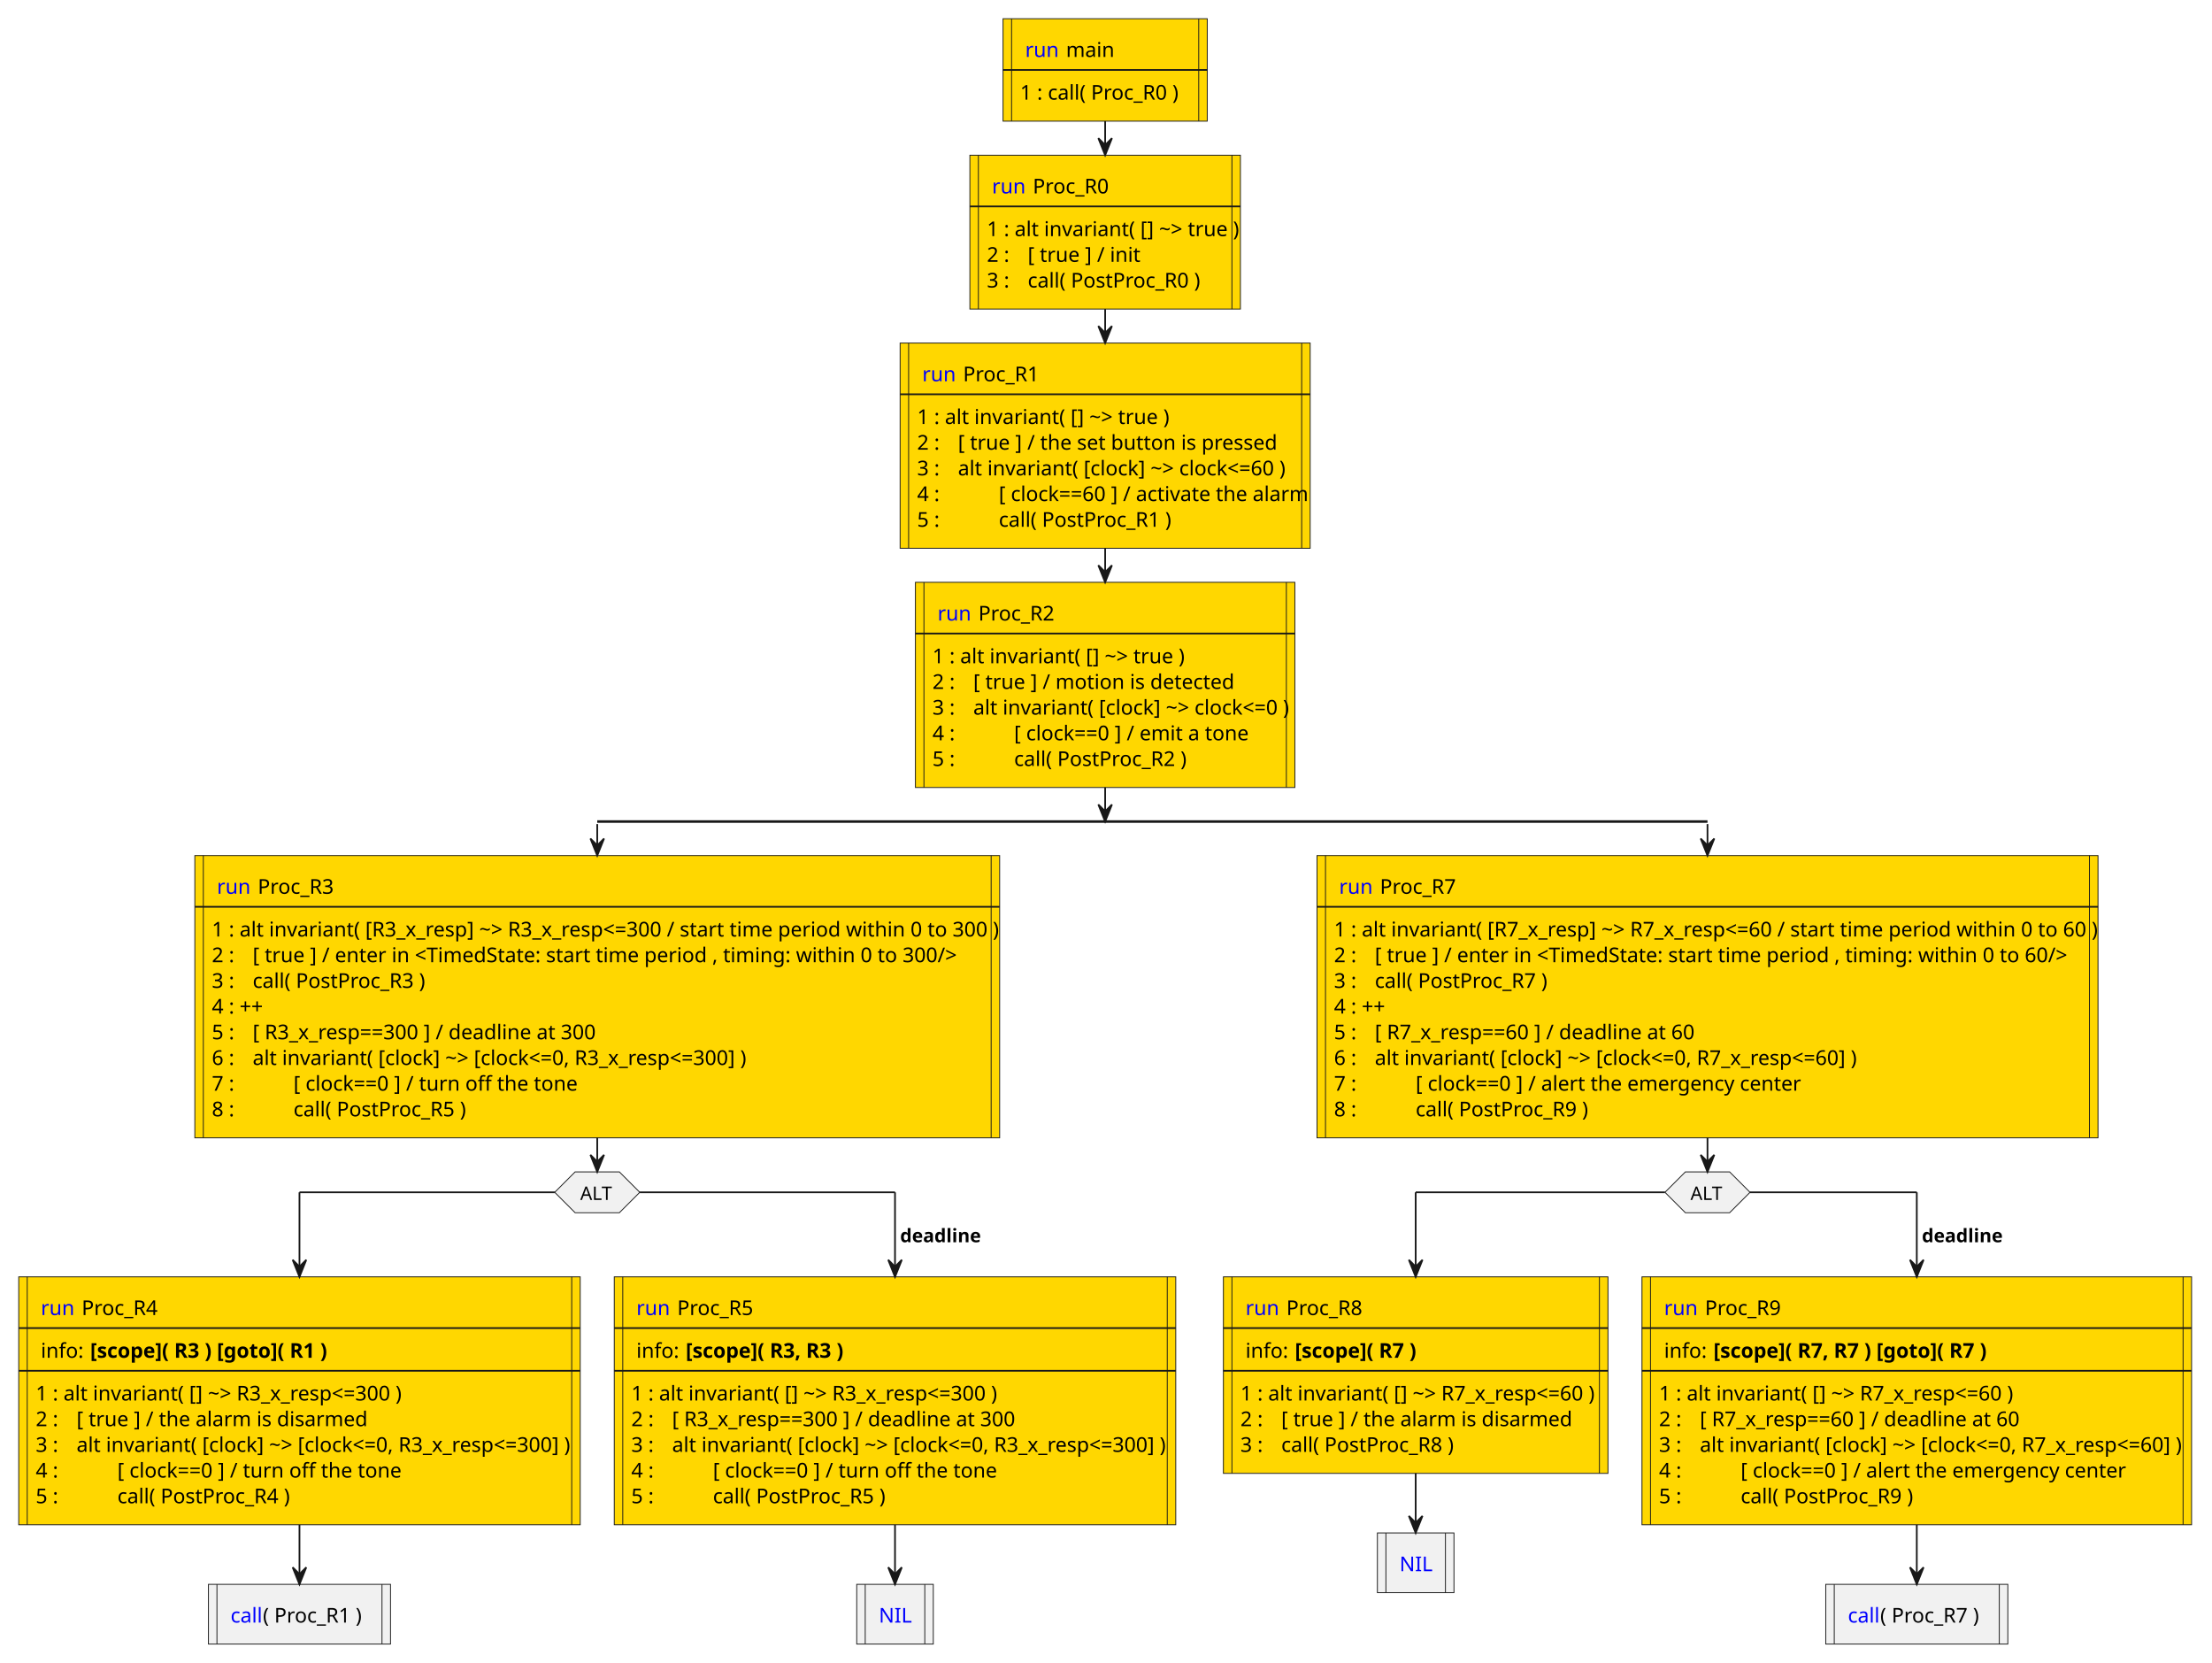
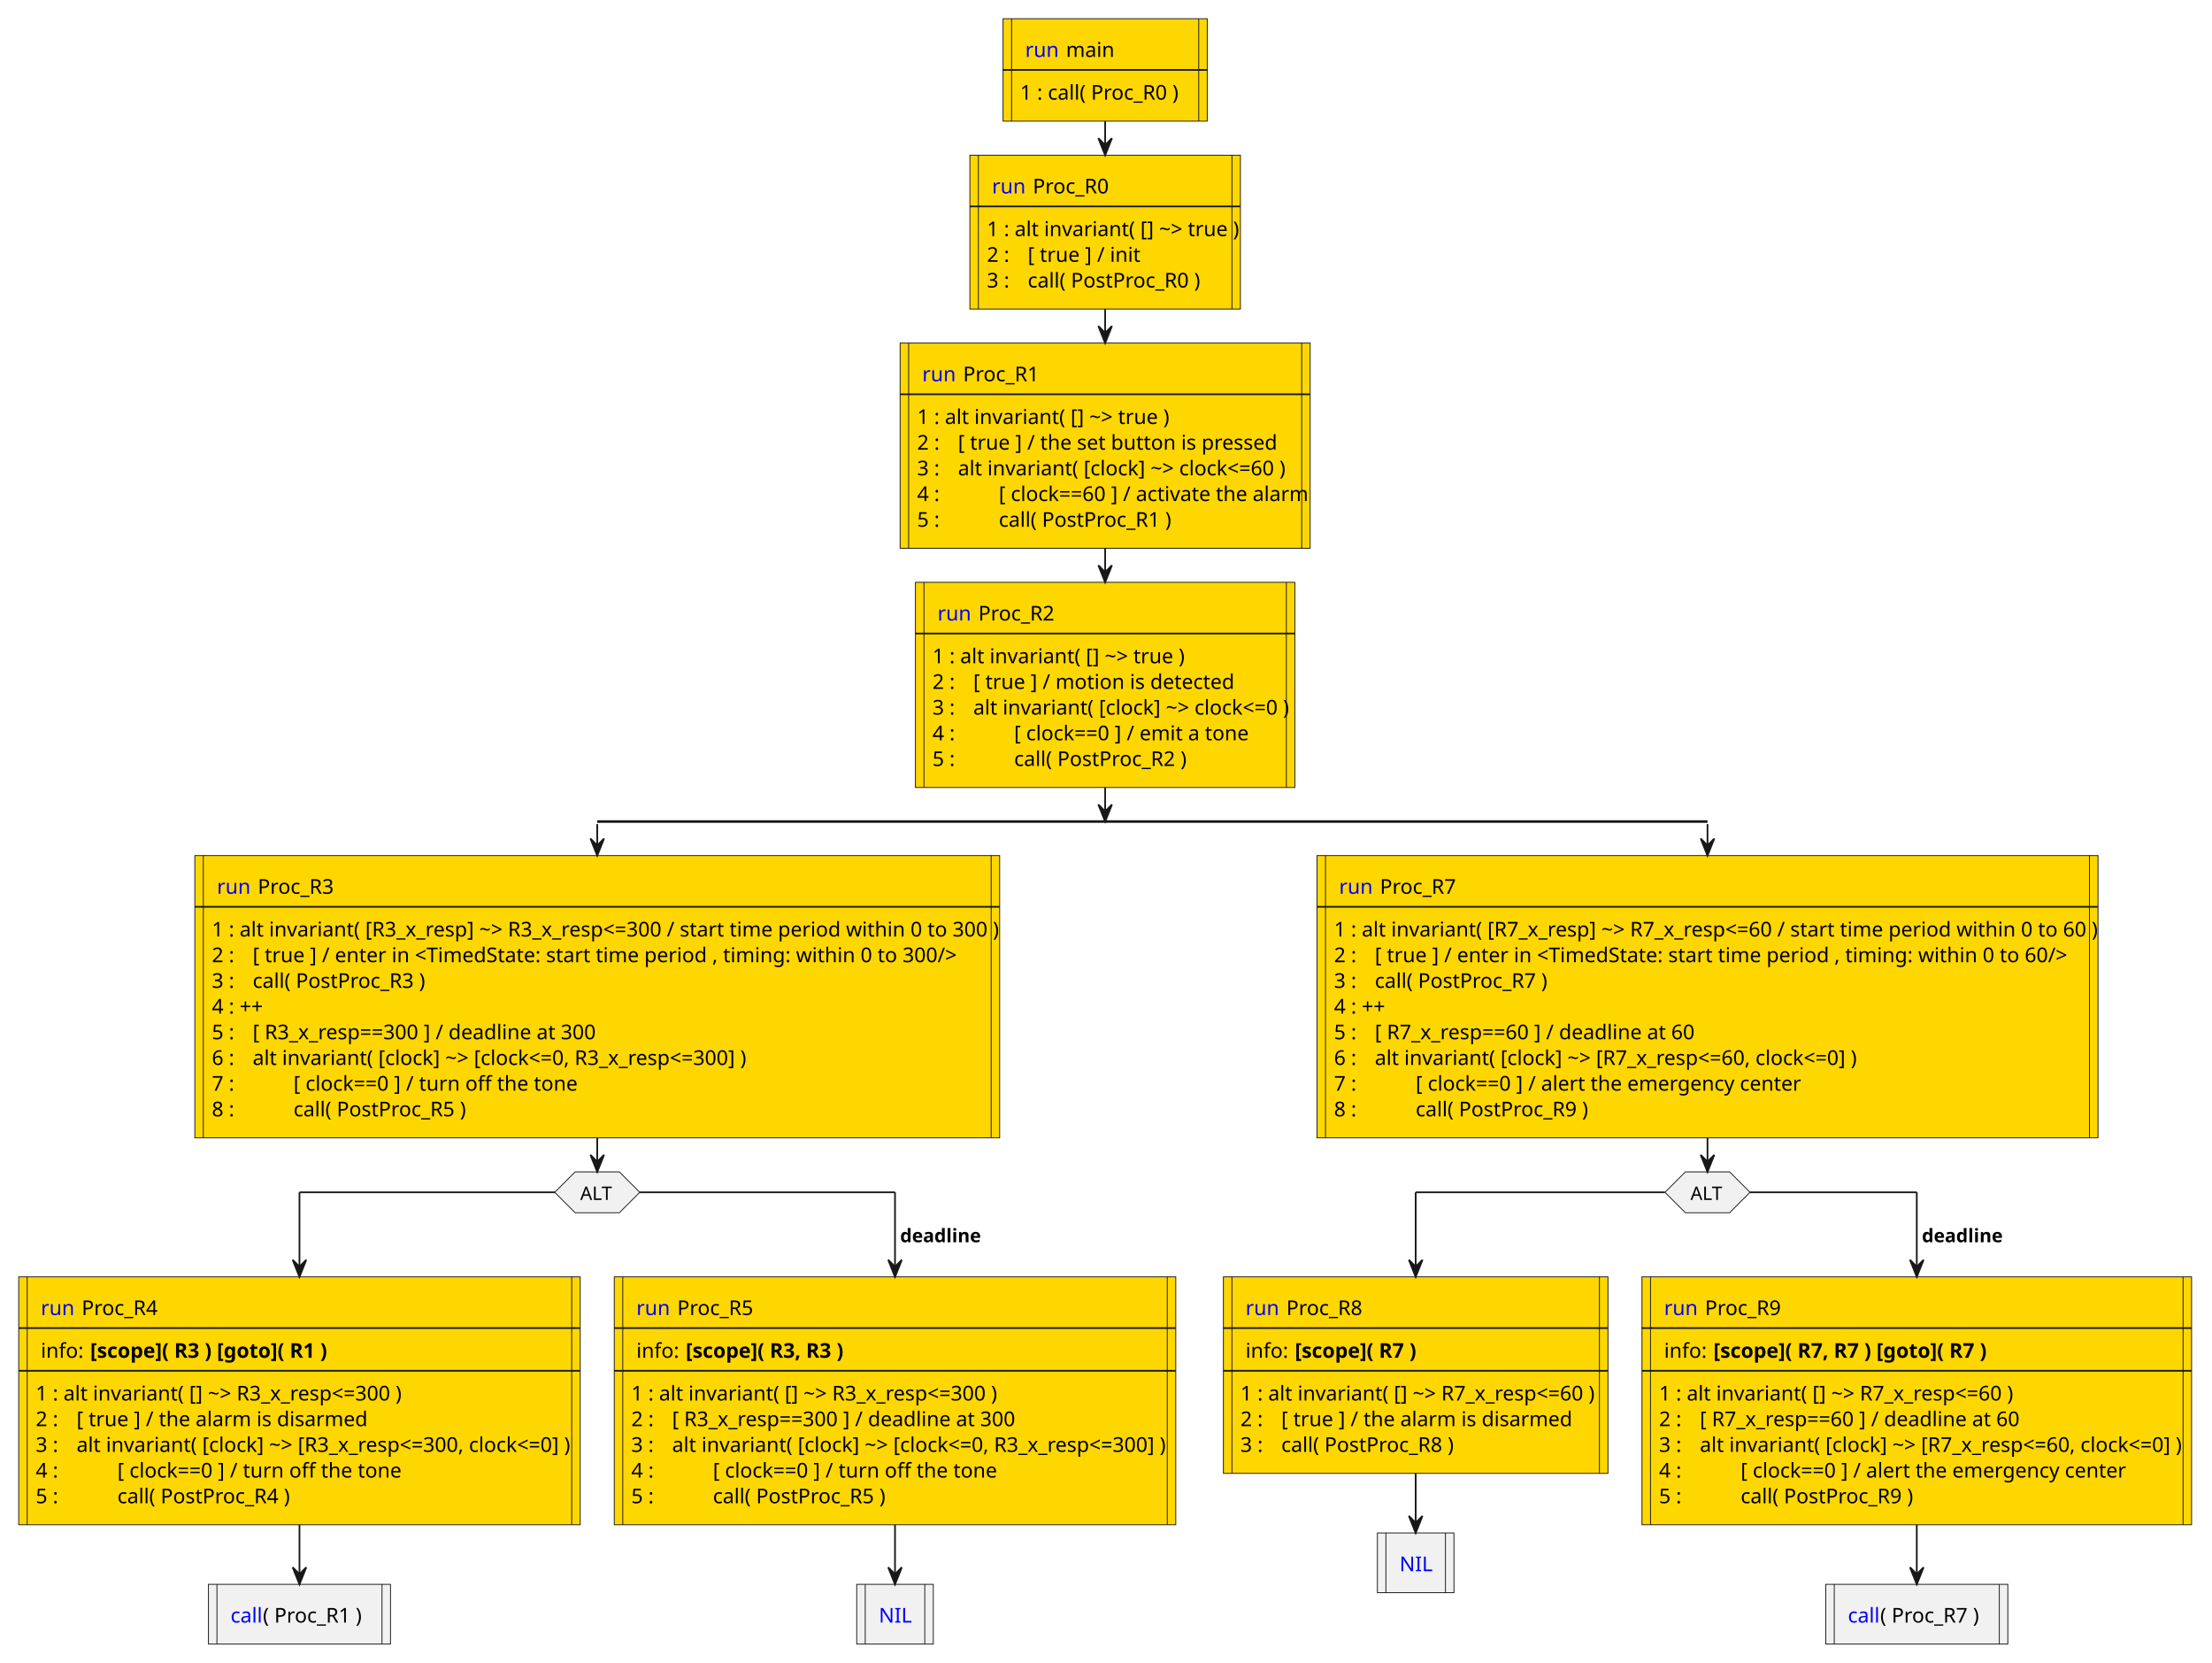
<svg xmlns="http://www.w3.org/2000/svg" contentStyleType="text/css" height="977px" preserveAspectRatio="none" style="width:1300px;height:977px;background:#FFFFFF;" version="1.1" viewBox="0 0 1300 977" width="1300px" zoomAndPan="magnify">
  <defs />
  <g>
    <rect fill="#FFD700" height="60.188" style="stroke:#181818;stroke-width:0.5;" width="120" x="589.5" y="11" />
    <line style="stroke:#181818;stroke-width:0.5;" x1="594.5" x2="594.5" y1="11" y2="71.188" />
    <line style="stroke:#181818;stroke-width:0.5;" x1="704.5" x2="704.5" y1="11" y2="71.188" />
    <text fill="#000000" font-family="sans-serif" font-size="12" lengthAdjust="spacing" textLength="3" x="599.5" y="33.457"> </text>
    <text fill="#0000FF" font-family="sans-serif" font-size="12" lengthAdjust="spacing" textLength="18" x="602.5" y="33.457">run</text>
    <text fill="#000000" font-family="sans-serif" font-size="12" lengthAdjust="spacing" textLength="28" x="626.5" y="33.457">main</text>
    <line style="stroke:#181818;stroke-width:1.0;" x1="589.5" x2="709.5" y1="41.094" y2="41.094" />
    <text fill="#000000" font-family="sans-serif" font-size="12" lengthAdjust="spacing" textLength="97" x="599.5" y="58.551">1 : call( Proc_R0 )</text>
    <rect fill="#FFD700" height="90.375" style="stroke:#181818;stroke-width:0.5;" width="159" x="570" y="91.188" />
    <line style="stroke:#181818;stroke-width:0.5;" x1="575" x2="575" y1="91.188" y2="181.562" />
    <line style="stroke:#181818;stroke-width:0.5;" x1="724" x2="724" y1="91.188" y2="181.562" />
    <text fill="#000000" font-family="sans-serif" font-size="12" lengthAdjust="spacing" textLength="3" x="580" y="113.644"> </text>
    <text fill="#0000FF" font-family="sans-serif" font-size="12" lengthAdjust="spacing" textLength="18" x="583" y="113.644">run</text>
    <text fill="#000000" font-family="sans-serif" font-size="12" lengthAdjust="spacing" textLength="48" x="607" y="113.644">Proc_R0</text>
    <line style="stroke:#181818;stroke-width:1.0;" x1="570" x2="729" y1="121.281" y2="121.281" />
    <text fill="#000000" font-family="sans-serif" font-size="12" lengthAdjust="spacing" textLength="139" x="580" y="138.738">1 : alt invariant( [] ~&gt; true )</text>
    <text fill="#000000" font-family="sans-serif" font-size="12" lengthAdjust="spacing" textLength="13" x="580" y="153.832">2 :</text>
    <text fill="#000000" font-family="sans-serif" font-size="12" lengthAdjust="spacing" textLength="58" x="604" y="153.832">[ true ] / init</text>
    <text fill="#000000" font-family="sans-serif" font-size="12" lengthAdjust="spacing" textLength="13" x="580" y="168.926">3 :</text>
    <text fill="#000000" font-family="sans-serif" font-size="12" lengthAdjust="spacing" textLength="106" x="604" y="168.926">call( PostProc_R0 )</text>
    <rect fill="#FFD700" height="120.562" style="stroke:#181818;stroke-width:0.5;" width="241" x="529" y="201.562" />
    <line style="stroke:#181818;stroke-width:0.5;" x1="534" x2="534" y1="201.562" y2="322.125" />
    <line style="stroke:#181818;stroke-width:0.5;" x1="765" x2="765" y1="201.562" y2="322.125" />
    <text fill="#000000" font-family="sans-serif" font-size="12" lengthAdjust="spacing" textLength="3" x="539" y="224.019"> </text>
    <text fill="#0000FF" font-family="sans-serif" font-size="12" lengthAdjust="spacing" textLength="18" x="542" y="224.019">run</text>
    <text fill="#000000" font-family="sans-serif" font-size="12" lengthAdjust="spacing" textLength="48" x="566" y="224.019">Proc_R1</text>
    <line style="stroke:#181818;stroke-width:1.0;" x1="529" x2="770" y1="231.656" y2="231.656" />
    <text fill="#000000" font-family="sans-serif" font-size="12" lengthAdjust="spacing" textLength="139" x="539" y="249.113">1 : alt invariant( [] ~&gt; true )</text>
    <text fill="#000000" font-family="sans-serif" font-size="12" lengthAdjust="spacing" textLength="13" x="539" y="264.207">2 :</text>
    <text fill="#000000" font-family="sans-serif" font-size="12" lengthAdjust="spacing" textLength="178" x="563" y="264.207">[ true ] / the set button is pressed</text>
    <text fill="#000000" font-family="sans-serif" font-size="12" lengthAdjust="spacing" textLength="13" x="539" y="279.301">3 :</text>
    <text fill="#000000" font-family="sans-serif" font-size="12" lengthAdjust="spacing" textLength="186" x="563" y="279.301">alt invariant( [clock] ~&gt; clock&lt;=60 )</text>
    <text fill="#000000" font-family="sans-serif" font-size="12" lengthAdjust="spacing" textLength="13" x="539" y="294.394">4 :</text>
    <text fill="#000000" font-family="sans-serif" font-size="12" lengthAdjust="spacing" textLength="173" x="587" y="294.394">[ clock==60 ] / activate the alarm</text>
    <text fill="#000000" font-family="sans-serif" font-size="12" lengthAdjust="spacing" textLength="13" x="539" y="309.488">5 :</text>
    <text fill="#000000" font-family="sans-serif" font-size="12" lengthAdjust="spacing" textLength="106" x="587" y="309.488">call( PostProc_R1 )</text>
    <rect fill="#FFD700" height="120.562" style="stroke:#181818;stroke-width:0.5;" width="223" x="538" y="342.125" />
    <line style="stroke:#181818;stroke-width:0.5;" x1="543" x2="543" y1="342.125" y2="462.688" />
    <line style="stroke:#181818;stroke-width:0.5;" x1="756" x2="756" y1="342.125" y2="462.688" />
    <text fill="#000000" font-family="sans-serif" font-size="12" lengthAdjust="spacing" textLength="3" x="548" y="364.582"> </text>
    <text fill="#0000FF" font-family="sans-serif" font-size="12" lengthAdjust="spacing" textLength="18" x="551" y="364.582">run</text>
    <text fill="#000000" font-family="sans-serif" font-size="12" lengthAdjust="spacing" textLength="48" x="575" y="364.582">Proc_R2</text>
    <line style="stroke:#181818;stroke-width:1.0;" x1="538" x2="761" y1="372.219" y2="372.219" />
    <text fill="#000000" font-family="sans-serif" font-size="12" lengthAdjust="spacing" textLength="139" x="548" y="389.676">1 : alt invariant( [] ~&gt; true )</text>
    <text fill="#000000" font-family="sans-serif" font-size="12" lengthAdjust="spacing" textLength="13" x="548" y="404.769">2 :</text>
    <text fill="#000000" font-family="sans-serif" font-size="12" lengthAdjust="spacing" textLength="143" x="572" y="404.769">[ true ] / motion is detected</text>
    <text fill="#000000" font-family="sans-serif" font-size="12" lengthAdjust="spacing" textLength="13" x="548" y="419.863">3 :</text>
    <text fill="#000000" font-family="sans-serif" font-size="12" lengthAdjust="spacing" textLength="179" x="572" y="419.863">alt invariant( [clock] ~&gt; clock&lt;=0 )</text>
    <text fill="#000000" font-family="sans-serif" font-size="12" lengthAdjust="spacing" textLength="13" x="548" y="434.957">4 :</text>
    <text fill="#000000" font-family="sans-serif" font-size="12" lengthAdjust="spacing" textLength="131" x="596" y="434.957">[ clock==0 ] / emit a tone</text>
    <text fill="#000000" font-family="sans-serif" font-size="12" lengthAdjust="spacing" textLength="13" x="548" y="450.051">5 :</text>
    <text fill="#000000" font-family="sans-serif" font-size="12" lengthAdjust="spacing" textLength="106" x="596" y="450.051">call( PostProc_R2 )</text>
    <line style="stroke:#181818;stroke-width:1.5;" x1="351" x2="1003.5" y1="482.688" y2="482.688" />
    <rect fill="#FFD700" height="165.844" style="stroke:#181818;stroke-width:0.5;" width="473" x="114.5" y="502.688" />
    <line style="stroke:#181818;stroke-width:0.5;" x1="119.5" x2="119.5" y1="502.688" y2="668.531" />
    <line style="stroke:#181818;stroke-width:0.5;" x1="582.5" x2="582.5" y1="502.688" y2="668.531" />
    <text fill="#000000" font-family="sans-serif" font-size="12" lengthAdjust="spacing" textLength="3" x="124.5" y="525.144"> </text>
    <text fill="#0000FF" font-family="sans-serif" font-size="12" lengthAdjust="spacing" textLength="18" x="127.5" y="525.144">run</text>
    <text fill="#000000" font-family="sans-serif" font-size="12" lengthAdjust="spacing" textLength="48" x="151.5" y="525.144">Proc_R3</text>
    <line style="stroke:#181818;stroke-width:1.0;" x1="114.5" x2="587.5" y1="532.781" y2="532.781" />
    <text fill="#000000" font-family="sans-serif" font-size="12" lengthAdjust="spacing" textLength="453" x="124.5" y="550.238">1 : alt invariant( [R3_x_resp] ~&gt; R3_x_resp&lt;=300 / start time period within 0 to 300 )</text>
    <text fill="#000000" font-family="sans-serif" font-size="12" lengthAdjust="spacing" textLength="13" x="124.5" y="565.332">2 :</text>
    <text fill="#000000" font-family="sans-serif" font-size="12" lengthAdjust="spacing" textLength="389" x="148.5" y="565.332">[ true ] / enter in &lt;TimedState: start time period , timing: within 0 to 300/&gt;</text>
    <text fill="#000000" font-family="sans-serif" font-size="12" lengthAdjust="spacing" textLength="13" x="124.5" y="580.426">3 :</text>
    <text fill="#000000" font-family="sans-serif" font-size="12" lengthAdjust="spacing" textLength="106" x="148.5" y="580.426">call( PostProc_R3 )</text>
    <text fill="#000000" font-family="sans-serif" font-size="12" lengthAdjust="spacing" textLength="30" x="124.5" y="595.519">4 : ++</text>
    <text fill="#000000" font-family="sans-serif" font-size="12" lengthAdjust="spacing" textLength="13" x="124.5" y="610.613">5 :</text>
    <text fill="#000000" font-family="sans-serif" font-size="12" lengthAdjust="spacing" textLength="201" x="148.5" y="610.613">[ R3_x_resp==300 ] / deadline at 300</text>
    <text fill="#000000" font-family="sans-serif" font-size="12" lengthAdjust="spacing" textLength="13" x="124.5" y="625.707">6 :</text>
    <text fill="#000000" font-family="sans-serif" font-size="12" lengthAdjust="spacing" textLength="286" x="148.5" y="625.707">alt invariant( [clock] ~&gt; [clock&lt;=0, R3_x_resp&lt;=300] )</text>
    <text fill="#000000" font-family="sans-serif" font-size="12" lengthAdjust="spacing" textLength="13" x="124.5" y="640.801">7 :</text>
    <text fill="#000000" font-family="sans-serif" font-size="12" lengthAdjust="spacing" textLength="154" x="172.5" y="640.801">[ clock==0 ] / turn off the tone</text>
    <text fill="#000000" font-family="sans-serif" font-size="12" lengthAdjust="spacing" textLength="13" x="124.5" y="655.894">8 :</text>
    <text fill="#000000" font-family="sans-serif" font-size="12" lengthAdjust="spacing" textLength="106" x="172.5" y="655.894">call( PostProc_R5 )</text>
    <polygon fill="#F1F1F1" points="338,688.531,364,688.531,376,700.531,364,712.531,338,712.531,326,700.531,338,688.531" style="stroke:#181818;stroke-width:0.5;" />
    <text fill="#000000" font-family="sans-serif" font-size="11" lengthAdjust="spacing" textLength="20" x="341" y="705.032">ALT</text>
    <rect fill="#FFD700" height="145.656" style="stroke:#181818;stroke-width:0.5;" width="330" x="11" y="750.203" />
    <line style="stroke:#181818;stroke-width:0.5;" x1="16" x2="16" y1="750.203" y2="895.859" />
    <line style="stroke:#181818;stroke-width:0.5;" x1="336" x2="336" y1="750.203" y2="895.859" />
    <text fill="#000000" font-family="sans-serif" font-size="12" lengthAdjust="spacing" textLength="3" x="21" y="772.66"> </text>
    <text fill="#0000FF" font-family="sans-serif" font-size="12" lengthAdjust="spacing" textLength="18" x="24" y="772.66">run</text>
    <text fill="#000000" font-family="sans-serif" font-size="12" lengthAdjust="spacing" textLength="48" x="48" y="772.66">Proc_R4</text>
    <line style="stroke:#181818;stroke-width:1.0;" x1="11" x2="341" y1="780.297" y2="780.297" />
    <text fill="#000000" font-family="sans-serif" font-size="12" lengthAdjust="spacing" textLength="23" x="24" y="797.754">info:</text>
    <text fill="#000000" font-family="sans-serif" font-size="12" font-weight="bold" lengthAdjust="spacing" textLength="137" x="53" y="797.754">[scope]( R3 ) [goto]( R1 )</text>
    <line style="stroke:#181818;stroke-width:1.0;" x1="11" x2="341" y1="805.391" y2="805.391" />
    <text fill="#000000" font-family="sans-serif" font-size="12" lengthAdjust="spacing" textLength="213" x="21" y="822.848">1 : alt invariant( [] ~&gt; R3_x_resp&lt;=300 )</text>
    <text fill="#000000" font-family="sans-serif" font-size="12" lengthAdjust="spacing" textLength="13" x="21" y="837.941">2 :</text>
    <text fill="#000000" font-family="sans-serif" font-size="12" lengthAdjust="spacing" textLength="163" x="45" y="837.941">[ true ] / the alarm is disarmed</text>
    <text fill="#000000" font-family="sans-serif" font-size="12" lengthAdjust="spacing" textLength="13" x="21" y="853.035">3 :</text>
-     <text fill="#000000" font-family="sans-serif" font-size="12" lengthAdjust="spacing" textLength="286" x="45" y="853.035">alt invariant( [clock] ~&gt; [clock&lt;=0, R3_x_resp&lt;=300] )</text>
+     <text fill="#000000" font-family="sans-serif" font-size="12" lengthAdjust="spacing" textLength="286" x="45" y="853.035">alt invariant( [clock] ~&gt; [R3_x_resp&lt;=300, clock&lt;=0] )</text>
    <text fill="#000000" font-family="sans-serif" font-size="12" lengthAdjust="spacing" textLength="13" x="21" y="868.129">4 :</text>
    <text fill="#000000" font-family="sans-serif" font-size="12" lengthAdjust="spacing" textLength="154" x="69" y="868.129">[ clock==0 ] / turn off the tone</text>
    <text fill="#000000" font-family="sans-serif" font-size="12" lengthAdjust="spacing" textLength="13" x="21" y="883.223">5 :</text>
    <text fill="#000000" font-family="sans-serif" font-size="12" lengthAdjust="spacing" textLength="106" x="69" y="883.223">call( PostProc_R4 )</text>
    <rect fill="#F1F1F1" height="35.094" style="stroke:#181818;stroke-width:0.5;" width="107" x="122.5" y="930.859" />
    <line style="stroke:#181818;stroke-width:0.5;" x1="127.5" x2="127.5" y1="930.859" y2="965.953" />
    <line style="stroke:#181818;stroke-width:0.5;" x1="224.5" x2="224.5" y1="930.859" y2="965.953" />
    <text fill="#000000" font-family="sans-serif" font-size="12" lengthAdjust="spacing" textLength="3" x="132.5" y="953.316"> </text>
    <text fill="#0000FF" font-family="sans-serif" font-size="12" lengthAdjust="spacing" textLength="19" x="135.5" y="953.316">call</text>
    <text fill="#000000" font-family="sans-serif" font-size="12" lengthAdjust="spacing" textLength="62" x="154.5" y="953.316">( Proc_R1 )</text>
    <rect fill="#FFD700" height="145.656" style="stroke:#181818;stroke-width:0.5;" width="330" x="361" y="750.203" />
    <line style="stroke:#181818;stroke-width:0.5;" x1="366" x2="366" y1="750.203" y2="895.859" />
    <line style="stroke:#181818;stroke-width:0.5;" x1="686" x2="686" y1="750.203" y2="895.859" />
    <text fill="#000000" font-family="sans-serif" font-size="12" lengthAdjust="spacing" textLength="3" x="371" y="772.66"> </text>
    <text fill="#0000FF" font-family="sans-serif" font-size="12" lengthAdjust="spacing" textLength="18" x="374" y="772.66">run</text>
    <text fill="#000000" font-family="sans-serif" font-size="12" lengthAdjust="spacing" textLength="48" x="398" y="772.66">Proc_R5</text>
    <line style="stroke:#181818;stroke-width:1.0;" x1="361" x2="691" y1="780.297" y2="780.297" />
    <text fill="#000000" font-family="sans-serif" font-size="12" lengthAdjust="spacing" textLength="23" x="374" y="797.754">info:</text>
    <text fill="#000000" font-family="sans-serif" font-size="12" font-weight="bold" lengthAdjust="spacing" textLength="93" x="403" y="797.754">[scope]( R3, R3 )</text>
    <line style="stroke:#181818;stroke-width:1.0;" x1="361" x2="691" y1="805.391" y2="805.391" />
    <text fill="#000000" font-family="sans-serif" font-size="12" lengthAdjust="spacing" textLength="213" x="371" y="822.848">1 : alt invariant( [] ~&gt; R3_x_resp&lt;=300 )</text>
    <text fill="#000000" font-family="sans-serif" font-size="12" lengthAdjust="spacing" textLength="13" x="371" y="837.941">2 :</text>
    <text fill="#000000" font-family="sans-serif" font-size="12" lengthAdjust="spacing" textLength="201" x="395" y="837.941">[ R3_x_resp==300 ] / deadline at 300</text>
    <text fill="#000000" font-family="sans-serif" font-size="12" lengthAdjust="spacing" textLength="13" x="371" y="853.035">3 :</text>
    <text fill="#000000" font-family="sans-serif" font-size="12" lengthAdjust="spacing" textLength="286" x="395" y="853.035">alt invariant( [clock] ~&gt; [clock&lt;=0, R3_x_resp&lt;=300] )</text>
    <text fill="#000000" font-family="sans-serif" font-size="12" lengthAdjust="spacing" textLength="13" x="371" y="868.129">4 :</text>
    <text fill="#000000" font-family="sans-serif" font-size="12" lengthAdjust="spacing" textLength="154" x="419" y="868.129">[ clock==0 ] / turn off the tone</text>
    <text fill="#000000" font-family="sans-serif" font-size="12" lengthAdjust="spacing" textLength="13" x="371" y="883.223">5 :</text>
    <text fill="#000000" font-family="sans-serif" font-size="12" lengthAdjust="spacing" textLength="106" x="419" y="883.223">call( PostProc_R5 )</text>
    <rect fill="#F1F1F1" height="35.094" style="stroke:#181818;stroke-width:0.5;" width="45" x="503.5" y="930.859" />
    <line style="stroke:#181818;stroke-width:0.5;" x1="508.5" x2="508.5" y1="930.859" y2="965.953" />
    <line style="stroke:#181818;stroke-width:0.5;" x1="543.5" x2="543.5" y1="930.859" y2="965.953" />
    <text fill="#000000" font-family="sans-serif" font-size="12" lengthAdjust="spacing" textLength="3" x="513.5" y="953.316"> </text>
    <text fill="#0000FF" font-family="sans-serif" font-size="12" lengthAdjust="spacing" textLength="19" x="516.5" y="953.316">NIL</text>
    <text fill="#000000" font-family="sans-serif" font-size="12" lengthAdjust="spacing" textLength="3" x="535.5" y="953.316"> </text>
    <rect fill="#FFD700" height="165.844" style="stroke:#181818;stroke-width:0.5;" width="459" x="774" y="502.688" />
    <line style="stroke:#181818;stroke-width:0.5;" x1="779" x2="779" y1="502.688" y2="668.531" />
    <line style="stroke:#181818;stroke-width:0.5;" x1="1228" x2="1228" y1="502.688" y2="668.531" />
    <text fill="#000000" font-family="sans-serif" font-size="12" lengthAdjust="spacing" textLength="3" x="784" y="525.144"> </text>
    <text fill="#0000FF" font-family="sans-serif" font-size="12" lengthAdjust="spacing" textLength="18" x="787" y="525.144">run</text>
    <text fill="#000000" font-family="sans-serif" font-size="12" lengthAdjust="spacing" textLength="48" x="811" y="525.144">Proc_R7</text>
    <line style="stroke:#181818;stroke-width:1.0;" x1="774" x2="1233" y1="532.781" y2="532.781" />
    <text fill="#000000" font-family="sans-serif" font-size="12" lengthAdjust="spacing" textLength="439" x="784" y="550.238">1 : alt invariant( [R7_x_resp] ~&gt; R7_x_resp&lt;=60 / start time period within 0 to 60 )</text>
    <text fill="#000000" font-family="sans-serif" font-size="12" lengthAdjust="spacing" textLength="13" x="784" y="565.332">2 :</text>
    <text fill="#000000" font-family="sans-serif" font-size="12" lengthAdjust="spacing" textLength="382" x="808" y="565.332">[ true ] / enter in &lt;TimedState: start time period , timing: within 0 to 60/&gt;</text>
    <text fill="#000000" font-family="sans-serif" font-size="12" lengthAdjust="spacing" textLength="13" x="784" y="580.426">3 :</text>
    <text fill="#000000" font-family="sans-serif" font-size="12" lengthAdjust="spacing" textLength="106" x="808" y="580.426">call( PostProc_R7 )</text>
    <text fill="#000000" font-family="sans-serif" font-size="12" lengthAdjust="spacing" textLength="30" x="784" y="595.519">4 : ++</text>
    <text fill="#000000" font-family="sans-serif" font-size="12" lengthAdjust="spacing" textLength="13" x="784" y="610.613">5 :</text>
    <text fill="#000000" font-family="sans-serif" font-size="12" lengthAdjust="spacing" textLength="187" x="808" y="610.613">[ R7_x_resp==60 ] / deadline at 60</text>
    <text fill="#000000" font-family="sans-serif" font-size="12" lengthAdjust="spacing" textLength="13" x="784" y="625.707">6 :</text>
-     <text fill="#000000" font-family="sans-serif" font-size="12" lengthAdjust="spacing" textLength="279" x="808" y="625.707">alt invariant( [clock] ~&gt; [clock&lt;=0, R7_x_resp&lt;=60] )</text>
+     <text fill="#000000" font-family="sans-serif" font-size="12" lengthAdjust="spacing" textLength="279" x="808" y="625.707">alt invariant( [clock] ~&gt; [R7_x_resp&lt;=60, clock&lt;=0] )</text>
    <text fill="#000000" font-family="sans-serif" font-size="12" lengthAdjust="spacing" textLength="13" x="784" y="640.801">7 :</text>
    <text fill="#000000" font-family="sans-serif" font-size="12" lengthAdjust="spacing" textLength="215" x="832" y="640.801">[ clock==0 ] / alert the emergency center</text>
    <text fill="#000000" font-family="sans-serif" font-size="12" lengthAdjust="spacing" textLength="13" x="784" y="655.894">8 :</text>
    <text fill="#000000" font-family="sans-serif" font-size="12" lengthAdjust="spacing" textLength="106" x="832" y="655.894">call( PostProc_R9 )</text>
    <polygon fill="#F1F1F1" points="990.5,688.531,1016.5,688.531,1028.5,700.531,1016.5,712.531,990.5,712.531,978.5,700.531,990.5,688.531" style="stroke:#181818;stroke-width:0.5;" />
    <text fill="#000000" font-family="sans-serif" font-size="11" lengthAdjust="spacing" textLength="20" x="993.5" y="705.032">ALT</text>
    <rect fill="#FFD700" height="115.469" style="stroke:#181818;stroke-width:0.5;" width="226" x="719" y="750.203" />
    <line style="stroke:#181818;stroke-width:0.5;" x1="724" x2="724" y1="750.203" y2="865.672" />
    <line style="stroke:#181818;stroke-width:0.5;" x1="940" x2="940" y1="750.203" y2="865.672" />
    <text fill="#000000" font-family="sans-serif" font-size="12" lengthAdjust="spacing" textLength="3" x="729" y="772.66"> </text>
    <text fill="#0000FF" font-family="sans-serif" font-size="12" lengthAdjust="spacing" textLength="18" x="732" y="772.66">run</text>
    <text fill="#000000" font-family="sans-serif" font-size="12" lengthAdjust="spacing" textLength="48" x="756" y="772.66">Proc_R8</text>
    <line style="stroke:#181818;stroke-width:1.0;" x1="719" x2="945" y1="780.297" y2="780.297" />
    <text fill="#000000" font-family="sans-serif" font-size="12" lengthAdjust="spacing" textLength="23" x="732" y="797.754">info:</text>
    <text fill="#000000" font-family="sans-serif" font-size="12" font-weight="bold" lengthAdjust="spacing" textLength="72" x="761" y="797.754">[scope]( R7 )</text>
    <line style="stroke:#181818;stroke-width:1.0;" x1="719" x2="945" y1="805.391" y2="805.391" />
    <text fill="#000000" font-family="sans-serif" font-size="12" lengthAdjust="spacing" textLength="206" x="729" y="822.848">1 : alt invariant( [] ~&gt; R7_x_resp&lt;=60 )</text>
    <text fill="#000000" font-family="sans-serif" font-size="12" lengthAdjust="spacing" textLength="13" x="729" y="837.941">2 :</text>
    <text fill="#000000" font-family="sans-serif" font-size="12" lengthAdjust="spacing" textLength="163" x="753" y="837.941">[ true ] / the alarm is disarmed</text>
    <text fill="#000000" font-family="sans-serif" font-size="12" lengthAdjust="spacing" textLength="13" x="729" y="853.035">3 :</text>
    <text fill="#000000" font-family="sans-serif" font-size="12" lengthAdjust="spacing" textLength="106" x="753" y="853.035">call( PostProc_R8 )</text>
    <rect fill="#F1F1F1" height="35.094" style="stroke:#181818;stroke-width:0.5;" width="45" x="809.5" y="900.672" />
    <line style="stroke:#181818;stroke-width:0.5;" x1="814.5" x2="814.5" y1="900.672" y2="935.766" />
    <line style="stroke:#181818;stroke-width:0.5;" x1="849.5" x2="849.5" y1="900.672" y2="935.766" />
    <text fill="#000000" font-family="sans-serif" font-size="12" lengthAdjust="spacing" textLength="3" x="819.5" y="923.129"> </text>
    <text fill="#0000FF" font-family="sans-serif" font-size="12" lengthAdjust="spacing" textLength="19" x="822.5" y="923.129">NIL</text>
    <text fill="#000000" font-family="sans-serif" font-size="12" lengthAdjust="spacing" textLength="3" x="841.5" y="923.129"> </text>
    <rect fill="#FFD700" height="145.656" style="stroke:#181818;stroke-width:0.5;" width="323" x="965" y="750.203" />
    <line style="stroke:#181818;stroke-width:0.5;" x1="970" x2="970" y1="750.203" y2="895.859" />
    <line style="stroke:#181818;stroke-width:0.5;" x1="1283" x2="1283" y1="750.203" y2="895.859" />
    <text fill="#000000" font-family="sans-serif" font-size="12" lengthAdjust="spacing" textLength="3" x="975" y="772.66"> </text>
    <text fill="#0000FF" font-family="sans-serif" font-size="12" lengthAdjust="spacing" textLength="18" x="978" y="772.66">run</text>
    <text fill="#000000" font-family="sans-serif" font-size="12" lengthAdjust="spacing" textLength="48" x="1002" y="772.66">Proc_R9</text>
    <line style="stroke:#181818;stroke-width:1.0;" x1="965" x2="1288" y1="780.297" y2="780.297" />
    <text fill="#000000" font-family="sans-serif" font-size="12" lengthAdjust="spacing" textLength="23" x="978" y="797.754">info:</text>
    <text fill="#000000" font-family="sans-serif" font-size="12" font-weight="bold" lengthAdjust="spacing" textLength="158" x="1007" y="797.754">[scope]( R7, R7 ) [goto]( R7 )</text>
    <line style="stroke:#181818;stroke-width:1.0;" x1="965" x2="1288" y1="805.391" y2="805.391" />
    <text fill="#000000" font-family="sans-serif" font-size="12" lengthAdjust="spacing" textLength="206" x="975" y="822.848">1 : alt invariant( [] ~&gt; R7_x_resp&lt;=60 )</text>
    <text fill="#000000" font-family="sans-serif" font-size="12" lengthAdjust="spacing" textLength="13" x="975" y="837.941">2 :</text>
    <text fill="#000000" font-family="sans-serif" font-size="12" lengthAdjust="spacing" textLength="187" x="999" y="837.941">[ R7_x_resp==60 ] / deadline at 60</text>
    <text fill="#000000" font-family="sans-serif" font-size="12" lengthAdjust="spacing" textLength="13" x="975" y="853.035">3 :</text>
-     <text fill="#000000" font-family="sans-serif" font-size="12" lengthAdjust="spacing" textLength="279" x="999" y="853.035">alt invariant( [clock] ~&gt; [clock&lt;=0, R7_x_resp&lt;=60] )</text>
+     <text fill="#000000" font-family="sans-serif" font-size="12" lengthAdjust="spacing" textLength="279" x="999" y="853.035">alt invariant( [clock] ~&gt; [R7_x_resp&lt;=60, clock&lt;=0] )</text>
    <text fill="#000000" font-family="sans-serif" font-size="12" lengthAdjust="spacing" textLength="13" x="975" y="868.129">4 :</text>
    <text fill="#000000" font-family="sans-serif" font-size="12" lengthAdjust="spacing" textLength="215" x="1023" y="868.129">[ clock==0 ] / alert the emergency center</text>
    <text fill="#000000" font-family="sans-serif" font-size="12" lengthAdjust="spacing" textLength="13" x="975" y="883.223">5 :</text>
    <text fill="#000000" font-family="sans-serif" font-size="12" lengthAdjust="spacing" textLength="106" x="1023" y="883.223">call( PostProc_R9 )</text>
    <rect fill="#F1F1F1" height="35.094" style="stroke:#181818;stroke-width:0.5;" width="107" x="1073" y="930.859" />
    <line style="stroke:#181818;stroke-width:0.5;" x1="1078" x2="1078" y1="930.859" y2="965.953" />
    <line style="stroke:#181818;stroke-width:0.5;" x1="1175" x2="1175" y1="930.859" y2="965.953" />
    <text fill="#000000" font-family="sans-serif" font-size="12" lengthAdjust="spacing" textLength="3" x="1083" y="953.316"> </text>
    <text fill="#0000FF" font-family="sans-serif" font-size="12" lengthAdjust="spacing" textLength="19" x="1086" y="953.316">call</text>
    <text fill="#000000" font-family="sans-serif" font-size="12" lengthAdjust="spacing" textLength="62" x="1105" y="953.316">( Proc_R7 )</text>
    <line style="stroke:#181818;stroke-width:1.0;" x1="649.5" x2="649.5" y1="71.188" y2="91.188" />
    <polygon fill="#181818" points="645.5,81.188,649.5,91.188,653.5,81.188,649.5,85.188" style="stroke:#181818;stroke-width:1.0;" />
    <line style="stroke:#181818;stroke-width:1.0;" x1="649.5" x2="649.5" y1="181.562" y2="201.562" />
    <polygon fill="#181818" points="645.5,191.562,649.5,201.562,653.5,191.562,649.5,195.562" style="stroke:#181818;stroke-width:1.0;" />
    <line style="stroke:#181818;stroke-width:1.0;" x1="649.5" x2="649.5" y1="322.125" y2="342.125" />
    <polygon fill="#181818" points="645.5,332.125,649.5,342.125,653.5,332.125,649.5,336.125" style="stroke:#181818;stroke-width:1.0;" />
    <line style="stroke:#181818;stroke-width:1.0;" x1="176" x2="176" y1="895.859" y2="930.859" />
    <polygon fill="#181818" points="172,920.859,176,930.859,180,920.859,176,924.859" style="stroke:#181818;stroke-width:1.0;" />
    <line style="stroke:#181818;stroke-width:1.0;" x1="526" x2="526" y1="895.859" y2="930.859" />
    <polygon fill="#181818" points="522,920.859,526,930.859,530,920.859,526,924.859" style="stroke:#181818;stroke-width:1.0;" />
    <line style="stroke:#181818;stroke-width:1.0;" x1="326" x2="176" y1="700.531" y2="700.531" />
    <line style="stroke:#181818;stroke-width:1.0;" x1="176" x2="176" y1="700.531" y2="750.203" />
    <polygon fill="#181818" points="172,740.203,176,750.203,180,740.203,176,744.203" style="stroke:#181818;stroke-width:1.0;" />
    <text fill="#000000" font-family="sans-serif" font-size="11" lengthAdjust="spacing" textLength="3" x="176" y="729.868"> </text>
    <line style="stroke:#181818;stroke-width:1.0;" x1="376" x2="526" y1="700.531" y2="700.531" />
    <line style="stroke:#181818;stroke-width:1.0;" x1="526" x2="526" y1="700.531" y2="750.203" />
    <polygon fill="#181818" points="522,740.203,526,750.203,530,740.203,526,744.203" style="stroke:#181818;stroke-width:1.0;" />
    <text fill="#000000" font-family="sans-serif" font-size="11" lengthAdjust="spacing" textLength="3" x="526" y="729.868"> </text>
    <text fill="#000000" font-family="sans-serif" font-size="11" font-weight="bold" lengthAdjust="spacing" textLength="47" x="529" y="729.868">deadline</text>
    <text fill="#000000" font-family="sans-serif" font-size="11" lengthAdjust="spacing" textLength="3" x="576" y="729.868"> </text>
    <line style="stroke:#181818;stroke-width:1.0;" x1="351" x2="351" y1="668.531" y2="688.531" />
    <polygon fill="#181818" points="347,678.531,351,688.531,355,678.531,351,682.531" style="stroke:#181818;stroke-width:1.0;" />
    <line style="stroke:#181818;stroke-width:1.0;" x1="832" x2="832" y1="865.672" y2="900.672" />
    <polygon fill="#181818" points="828,890.672,832,900.672,836,890.672,832,894.672" style="stroke:#181818;stroke-width:1.0;" />
    <line style="stroke:#181818;stroke-width:1.0;" x1="1126.5" x2="1126.5" y1="895.859" y2="930.859" />
    <polygon fill="#181818" points="1122.5,920.859,1126.5,930.859,1130.5,920.859,1126.5,924.859" style="stroke:#181818;stroke-width:1.0;" />
    <line style="stroke:#181818;stroke-width:1.0;" x1="978.5" x2="832" y1="700.531" y2="700.531" />
    <line style="stroke:#181818;stroke-width:1.0;" x1="832" x2="832" y1="700.531" y2="750.203" />
    <polygon fill="#181818" points="828,740.203,832,750.203,836,740.203,832,744.203" style="stroke:#181818;stroke-width:1.0;" />
    <text fill="#000000" font-family="sans-serif" font-size="11" lengthAdjust="spacing" textLength="3" x="832" y="729.868"> </text>
    <line style="stroke:#181818;stroke-width:1.0;" x1="1028.5" x2="1126.5" y1="700.531" y2="700.531" />
    <line style="stroke:#181818;stroke-width:1.0;" x1="1126.5" x2="1126.5" y1="700.531" y2="750.203" />
    <polygon fill="#181818" points="1122.5,740.203,1126.5,750.203,1130.5,740.203,1126.5,744.203" style="stroke:#181818;stroke-width:1.0;" />
    <text fill="#000000" font-family="sans-serif" font-size="11" lengthAdjust="spacing" textLength="3" x="1126.5" y="729.868"> </text>
    <text fill="#000000" font-family="sans-serif" font-size="11" font-weight="bold" lengthAdjust="spacing" textLength="47" x="1129.5" y="729.868">deadline</text>
    <text fill="#000000" font-family="sans-serif" font-size="11" lengthAdjust="spacing" textLength="3" x="1176.5" y="729.868"> </text>
    <line style="stroke:#181818;stroke-width:1.0;" x1="1003.5" x2="1003.5" y1="668.531" y2="688.531" />
    <polygon fill="#181818" points="999.5,678.531,1003.5,688.531,1007.5,678.531,1003.5,682.531" style="stroke:#181818;stroke-width:1.0;" />
    <line style="stroke:#181818;stroke-width:1.0;" x1="351" x2="351" y1="484.188" y2="502.688" />
    <polygon fill="#181818" points="347,492.688,351,502.688,355,492.688,351,496.688" style="stroke:#181818;stroke-width:1.0;" />
    <line style="stroke:#181818;stroke-width:1.0;" x1="1003.5" x2="1003.5" y1="484.188" y2="502.688" />
    <polygon fill="#181818" points="999.5,492.688,1003.5,502.688,1007.5,492.688,1003.5,496.688" style="stroke:#181818;stroke-width:1.0;" />
    <line style="stroke:#181818;stroke-width:1.0;" x1="649.5" x2="649.5" y1="462.688" y2="482.688" />
    <polygon fill="#181818" points="645.5,472.688,649.5,482.688,653.5,472.688,649.5,476.688" style="stroke:#181818;stroke-width:1.0;" />
  </g>
</svg>
